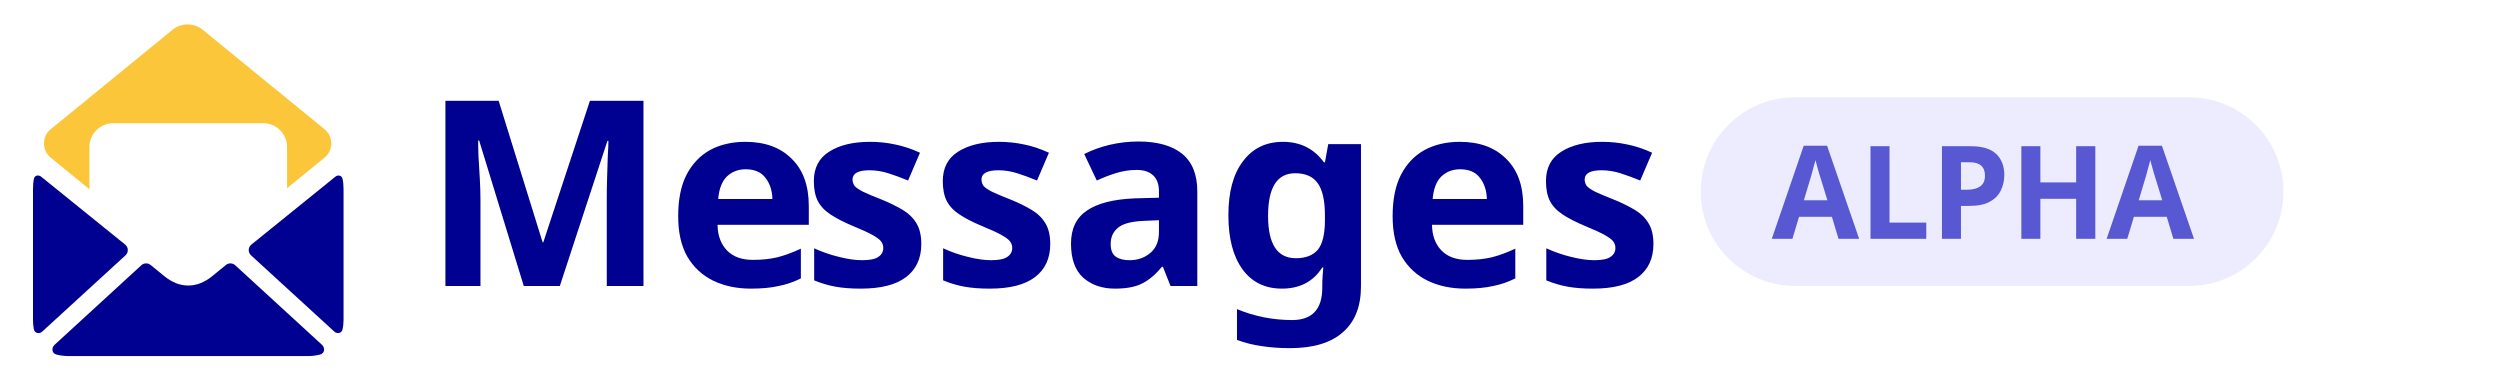
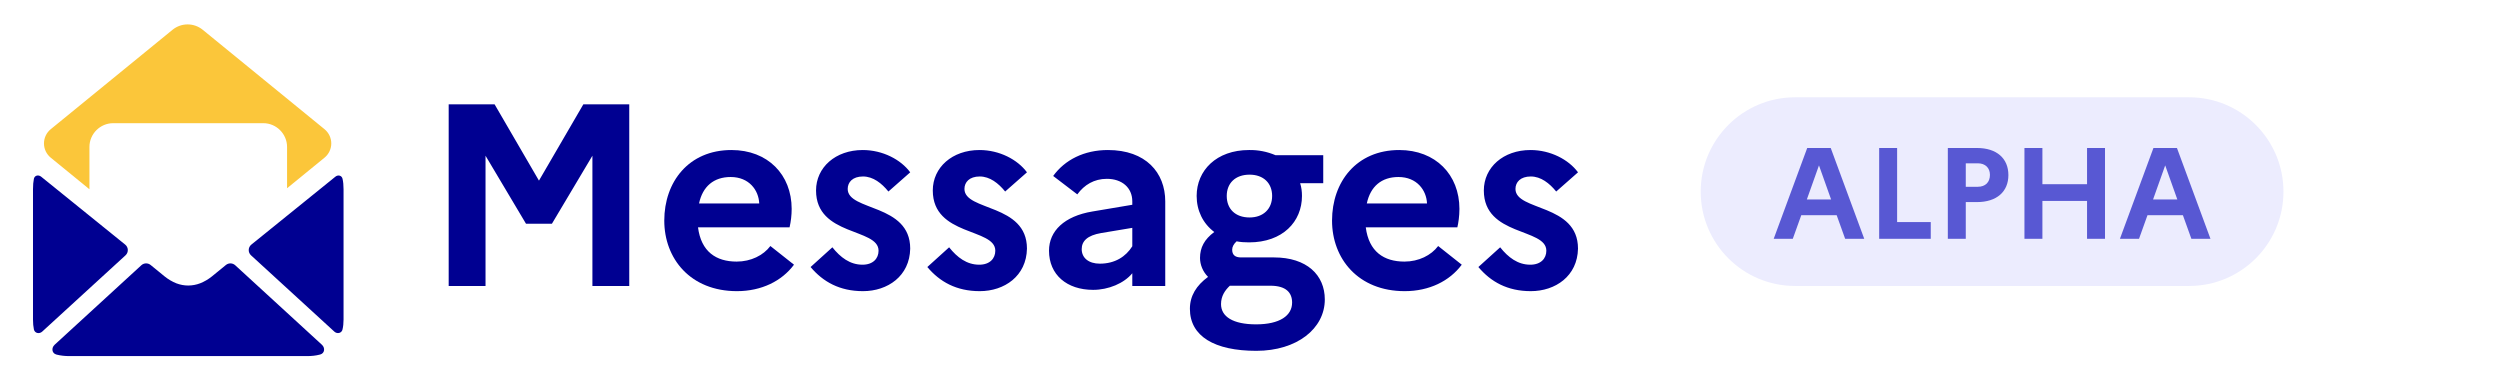
<svg xmlns="http://www.w3.org/2000/svg" xml:space="preserve" style="fill-rule:evenodd;clip-rule:evenodd;stroke-linejoin:round;stroke-miterlimit:2" viewBox="0 0 212 33">
  <path d="M0 0h175.869v33H0z" style="fill:none" transform="scale(1.20235 1)" />
-   <path d="M1.87 62.944c-.59.54-1.521.34-1.687-.442C.06 61.927 0 61.257 0 60.491V34.06c0-.83.06-1.54.183-2.131.163-.692.923-.857 1.476-.41l17.047 13.777c.681.55.713 1.578.067 2.17L1.869 62.943l.001.001Zm5.545 4.969c-.957 0-1.81-.096-2.559-.287l-.144-.04c-.899-.251-1.014-1.34-.326-1.971l17.599-16.137a1.436 1.436 0 0 1 1.873-.054l2.852 2.328a9.394 9.394 0 0 0 2.35 1.389c.8.303 1.61.455 2.428.455a6.792 6.792 0 0 0 2.429-.455 9.241 9.241 0 0 0 2.376-1.389l2.852-2.328a1.437 1.437 0 0 1 1.873.053l17.599 16.138c.688.631.571 1.717-.329 1.966l-.168.044c-.73.192-1.575.288-2.532.288H7.415Zm55.379-5.41c-.163.767-1.075.977-1.654.447L44.23 47.465a1.433 1.433 0 0 1 .067-2.17l17.055-13.783c.538-.436 1.283-.257 1.442.417.14.59.209 1.3.209 2.13v26.432c0 .766-.07 1.437-.209 2.011v.001Z" style="fill:#000091;fill-rule:nonzero" transform="matrix(.41799 0 0 .41799 2.798 1.81)" />
-   <path d="m11.451 34.067-7.858-6.414a3.725 3.725 0 0 1 0-5.768L28.324 1.699a4.83 4.83 0 0 1 6.092 0l24.731 20.186a3.725 3.725 0 0 1 0 5.768l-7.603 6.206v-8.381c0-2.643-2.174-4.817-4.817-4.817H16.268c-2.643 0-4.817 2.174-4.817 4.817v8.59-.001Z" style="fill:#FBC63A;fill-rule:nonzero" transform="matrix(.41799 0 0 .41799 2.798 1.81)" />
-   <text x="60.743" y="61.1" style="font-family:&quot;Marianne-Bold&quot;,&quot;Marianne&quot;;font-weight:700;font-size:12.26px;fill:#000091" transform="matrix(1.79448 0 0 1.79449 -73.22 -85.394)">Me<tspan x="78.716px 84.233px 89.787px 96.714px 103.26px" y="61.1px 61.1px 61.1px 61.1px 61.1px">ssage</tspan>s</text>
+   <path d="M1.87 62.944c-.59.54-1.521.34-1.687-.442C.06 61.927 0 61.257 0 60.491V34.06c0-.83.06-1.54.183-2.131.163-.692.923-.857 1.476-.41l17.047 13.777c.681.55.713 1.578.067 2.17L1.869 62.943l.001.001Zm5.545 4.969c-.957 0-1.81-.096-2.559-.287l-.144-.04c-.899-.251-1.014-1.34-.326-1.971l17.599-16.137a1.44 1.44 0 0 1 1.873-.054l2.852 2.328a9.394 9.394 0 0 0 2.35 1.389c.8.303 1.61.455 2.428.455a6.792 6.792 0 0 0 2.429-.455 9.241 9.241 0 0 0 2.376-1.389l2.852-2.328a1.442 1.442 0 0 1 1.873.053l17.599 16.138c.688.631.571 1.717-.329 1.966l-.168.044c-.73.192-1.575.288-2.532.288H7.415Zm55.379-5.41c-.163.767-1.075.977-1.654.447L44.23 47.465a1.432 1.432 0 0 1 .067-2.17l17.055-13.783c.538-.436 1.283-.257 1.442.417.14.59.209 1.3.209 2.13v26.432c0 .766-.07 1.437-.209 2.011v.001Z" style="fill:#000091;fill-rule:nonzero" transform="translate(2.798 1.81) scale(.41799)" />
+   <path d="m11.451 34.067-7.858-6.414a3.727 3.727 0 0 1 0-5.768L28.324 1.699a4.843 4.843 0 0 1 6.092 0l24.731 20.186a3.727 3.727 0 0 1 0 5.768l-7.603 6.206v-8.381c0-2.643-2.174-4.817-4.817-4.817H16.268c-2.643 0-4.817 2.174-4.817 4.817v8.59-.001Z" style="fill:#fbc63a;fill-rule:nonzero" transform="translate(2.798 1.81) scale(.41799)" />
+   <path d="M.392-.895C.981-.196 1.765.245 2.869.245c1.165 0 2.207-.711 2.231-2.01 0-2.134-2.954-1.766-2.954-2.82 0-.319.232-.589.723-.589.478 0 .883.319 1.201.711L5.1-5.37c-.441-.601-1.299-1.054-2.243-1.054-1.288 0-2.207.821-2.207 1.912 0 2.17 2.954 1.766 2.954 2.845 0 .367-.257.662-.76.662-.588 0-1.042-.344-1.422-.822l-1.03.932ZM5.909-.895c.589.699 1.373 1.14 2.477 1.14 1.165 0 2.207-.711 2.231-2.01 0-2.134-2.954-1.766-2.954-2.82 0-.319.232-.589.723-.589.478 0 .883.319 1.201.711l1.03-.907c-.441-.601-1.299-1.054-2.243-1.054-1.288 0-2.207.821-2.207 1.912 0 2.17 2.954 1.766 2.954 2.845 0 .367-.257.662-.76.662-.588 0-1.042-.344-1.422-.822l-1.03.932ZM13.744.184c.723 0 1.459-.307 1.851-.785V0h1.557v-3.997c0-1.361-.92-2.427-2.709-2.427-1.128 0-2.036.466-2.587 1.226l1.14.87c.331-.453.797-.735 1.397-.735.712 0 1.202.416 1.202 1.066v.16l-1.888.318c-1.324.221-2.048.92-2.048 1.852 0 1.14.846 1.851 2.085 1.851Zm-.54-1.925c0-.38.27-.65.92-.76l1.471-.245v.87c-.307.491-.821.822-1.533.822-.527 0-.858-.27-.858-.687ZM18.317 1.079c0 1.299 1.164 1.986 3.138 1.986 1.925 0 3.237-1.054 3.237-2.427 0-1.153-.846-1.987-2.403-1.987h-1.557c-.282 0-.417-.122-.417-.367 0-.135.074-.27.209-.393.183.037.38.049.588.049 1.594 0 2.501-.98 2.501-2.194 0-.209-.024-.405-.086-.601h1.091v-1.324h-2.255a3.044 3.044 0 0 0-1.251-.245c-1.545 0-2.476.968-2.476 2.17 0 .686.294 1.299.833 1.704-.466.343-.674.736-.674 1.226 0 .319.135.65.38.895-.552.404-.858.895-.858 1.508Zm2.82-4.316c-.675 0-1.079-.404-1.079-1.017 0-.601.404-1.006 1.079-1.006.649 0 1.066.393 1.066 1.006s-.417 1.017-1.066 1.017ZM19.788.858c0-.38.184-.65.417-.87h1.912c.748 0 1.03.331 1.03.797 0 .613-.576 1.029-1.704 1.029-1.091 0-1.655-.367-1.655-.956ZM31.164-1.005l-1.115-.883c-.331.441-.92.736-1.594.736-.969 0-1.68-.466-1.827-1.619h4.328c.049-.208.098-.527.098-.87 0-1.619-1.128-2.783-2.844-2.783-2.023 0-3.176 1.508-3.176 3.334 0 1.803 1.239 3.335 3.433 3.335 1.165 0 2.121-.478 2.697-1.25Zm-2.991-4.144c.87 0 1.324.625 1.349 1.25h-2.845c.172-.809.699-1.25 1.496-1.25ZM31.949-.895c.589.699 1.373 1.14 2.477 1.14 1.164 0 2.206-.711 2.231-2.01 0-2.134-2.955-1.766-2.955-2.82 0-.319.233-.589.724-.589.478 0 .882.319 1.201.711l1.03-.907c-.441-.601-1.3-1.054-2.244-1.054-1.287 0-2.206.821-2.206 1.912 0 2.17 2.954 1.766 2.954 2.845 0 .367-.257.662-.76.662-.588 0-1.042-.344-1.422-.822l-1.03.932Z" style="fill:#000091;fill-rule:nonzero" transform="matrix(1.79448 0 0 1.79449 68.034 24.25)" />
+   <path d="m17.581-1.005-1.116-.883c-.331.441-.919.736-1.594.736-.968 0-1.679-.466-1.826-1.619h4.327a3.96 3.96 0 0 0 .099-.87c0-1.619-1.128-2.783-2.845-2.783-2.023 0-3.175 1.508-3.175 3.334 0 1.803 1.238 3.335 3.433 3.335 1.164 0 2.121-.478 2.697-1.25Zm-2.992-4.144c.871 0 1.324.625 1.349 1.25h-2.844c.171-.809.699-1.25 1.495-1.25ZM1.263 0h1.741v-6.155l1.912 3.213h1.226l1.913-3.213V0h1.741v-8.582h-2.17L5.529-4.978 3.433-8.582h-2.17V0Z" style="fill:#000091;fill-rule:nonzero" transform="matrix(1.79448 0 0 1.79449 35.782 24.25)" />
  <path d="M175.368 16.25c0 4.415-3.581 8-7.992 8h-33.384c-4.411 0-7.992-3.585-7.992-8s3.581-8 7.992-8h33.384c4.411 0 7.992 3.585 7.992 8Z" style="fill:#ececfe" transform="matrix(1.001 0 0 1 18.094 0)" />
-   <text x="60.743" y="61.1" style="font-family:&quot;Marianne-Bold&quot;,&quot;Marianne&quot;;font-weight:700;font-size:12.26px;fill:#5858d3" transform="matrix(.87464 0 0 .89724 97.121 -34.572)">ALPHA</text>
+   <path d="M.184 0h1.851l.822-2.231h3.432L7.111 0h1.851L5.713-8.582h-2.28L.184 0Zm3.212-3.715 1.177-3.224L5.75-3.715H3.396ZM10.409 0h5.002v-1.582H12.15v-7h-1.741V0ZM17.066 0h1.741v-3.47h1.091c1.888 0 3.04-.968 3.04-2.55 0-1.593-1.152-2.562-3.04-2.562h-2.832V0Zm2.906-7.135c.735 0 1.177.441 1.177 1.091 0 .699-.442 1.128-1.177 1.128h-1.165v-2.219h1.165ZM24.495 0h1.741v-3.58h4.328V0h1.741v-8.582h-1.741v3.421h-4.328v-3.421h-1.741V0ZM33.752 0h1.851l.821-2.231h3.433L40.679 0h1.851l-3.249-8.582h-2.28L33.752 0Zm3.212-3.715 1.177-3.224 1.177 3.224h-2.354Z" style="fill:#5858d3;fill-rule:nonzero" transform="matrix(.87464 0 0 .89724 150.249 20.25)" />
</svg>
